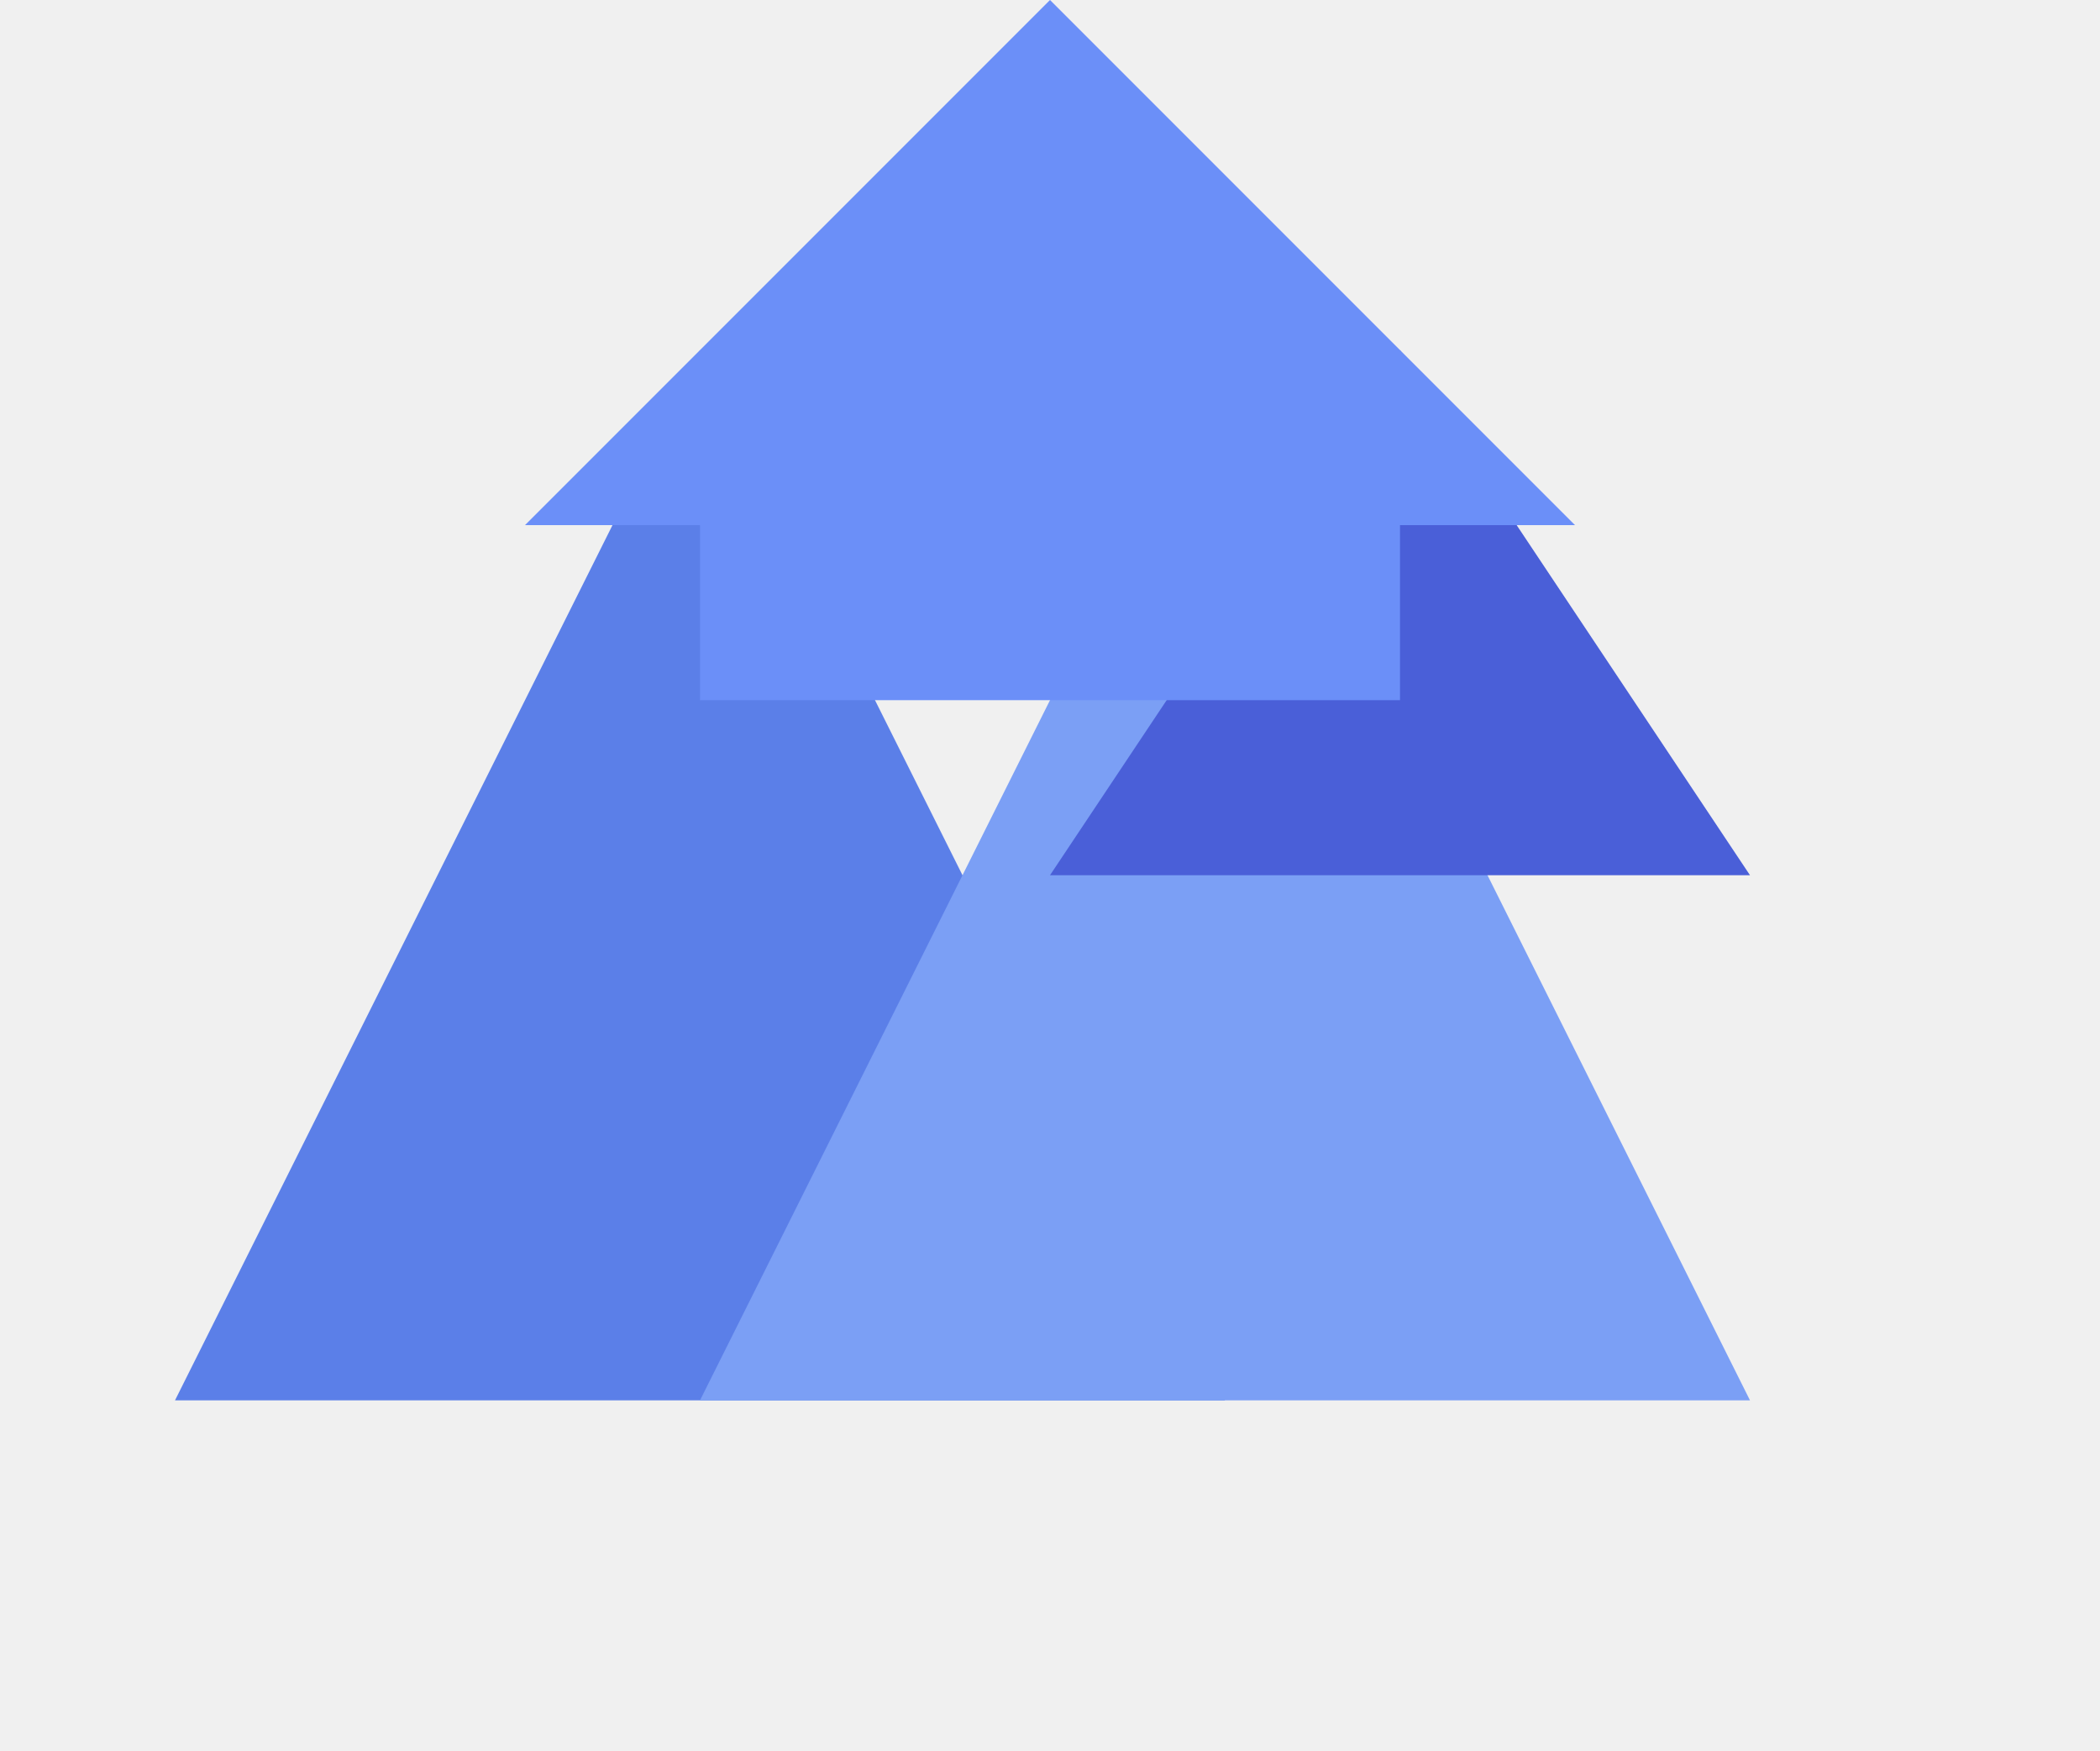
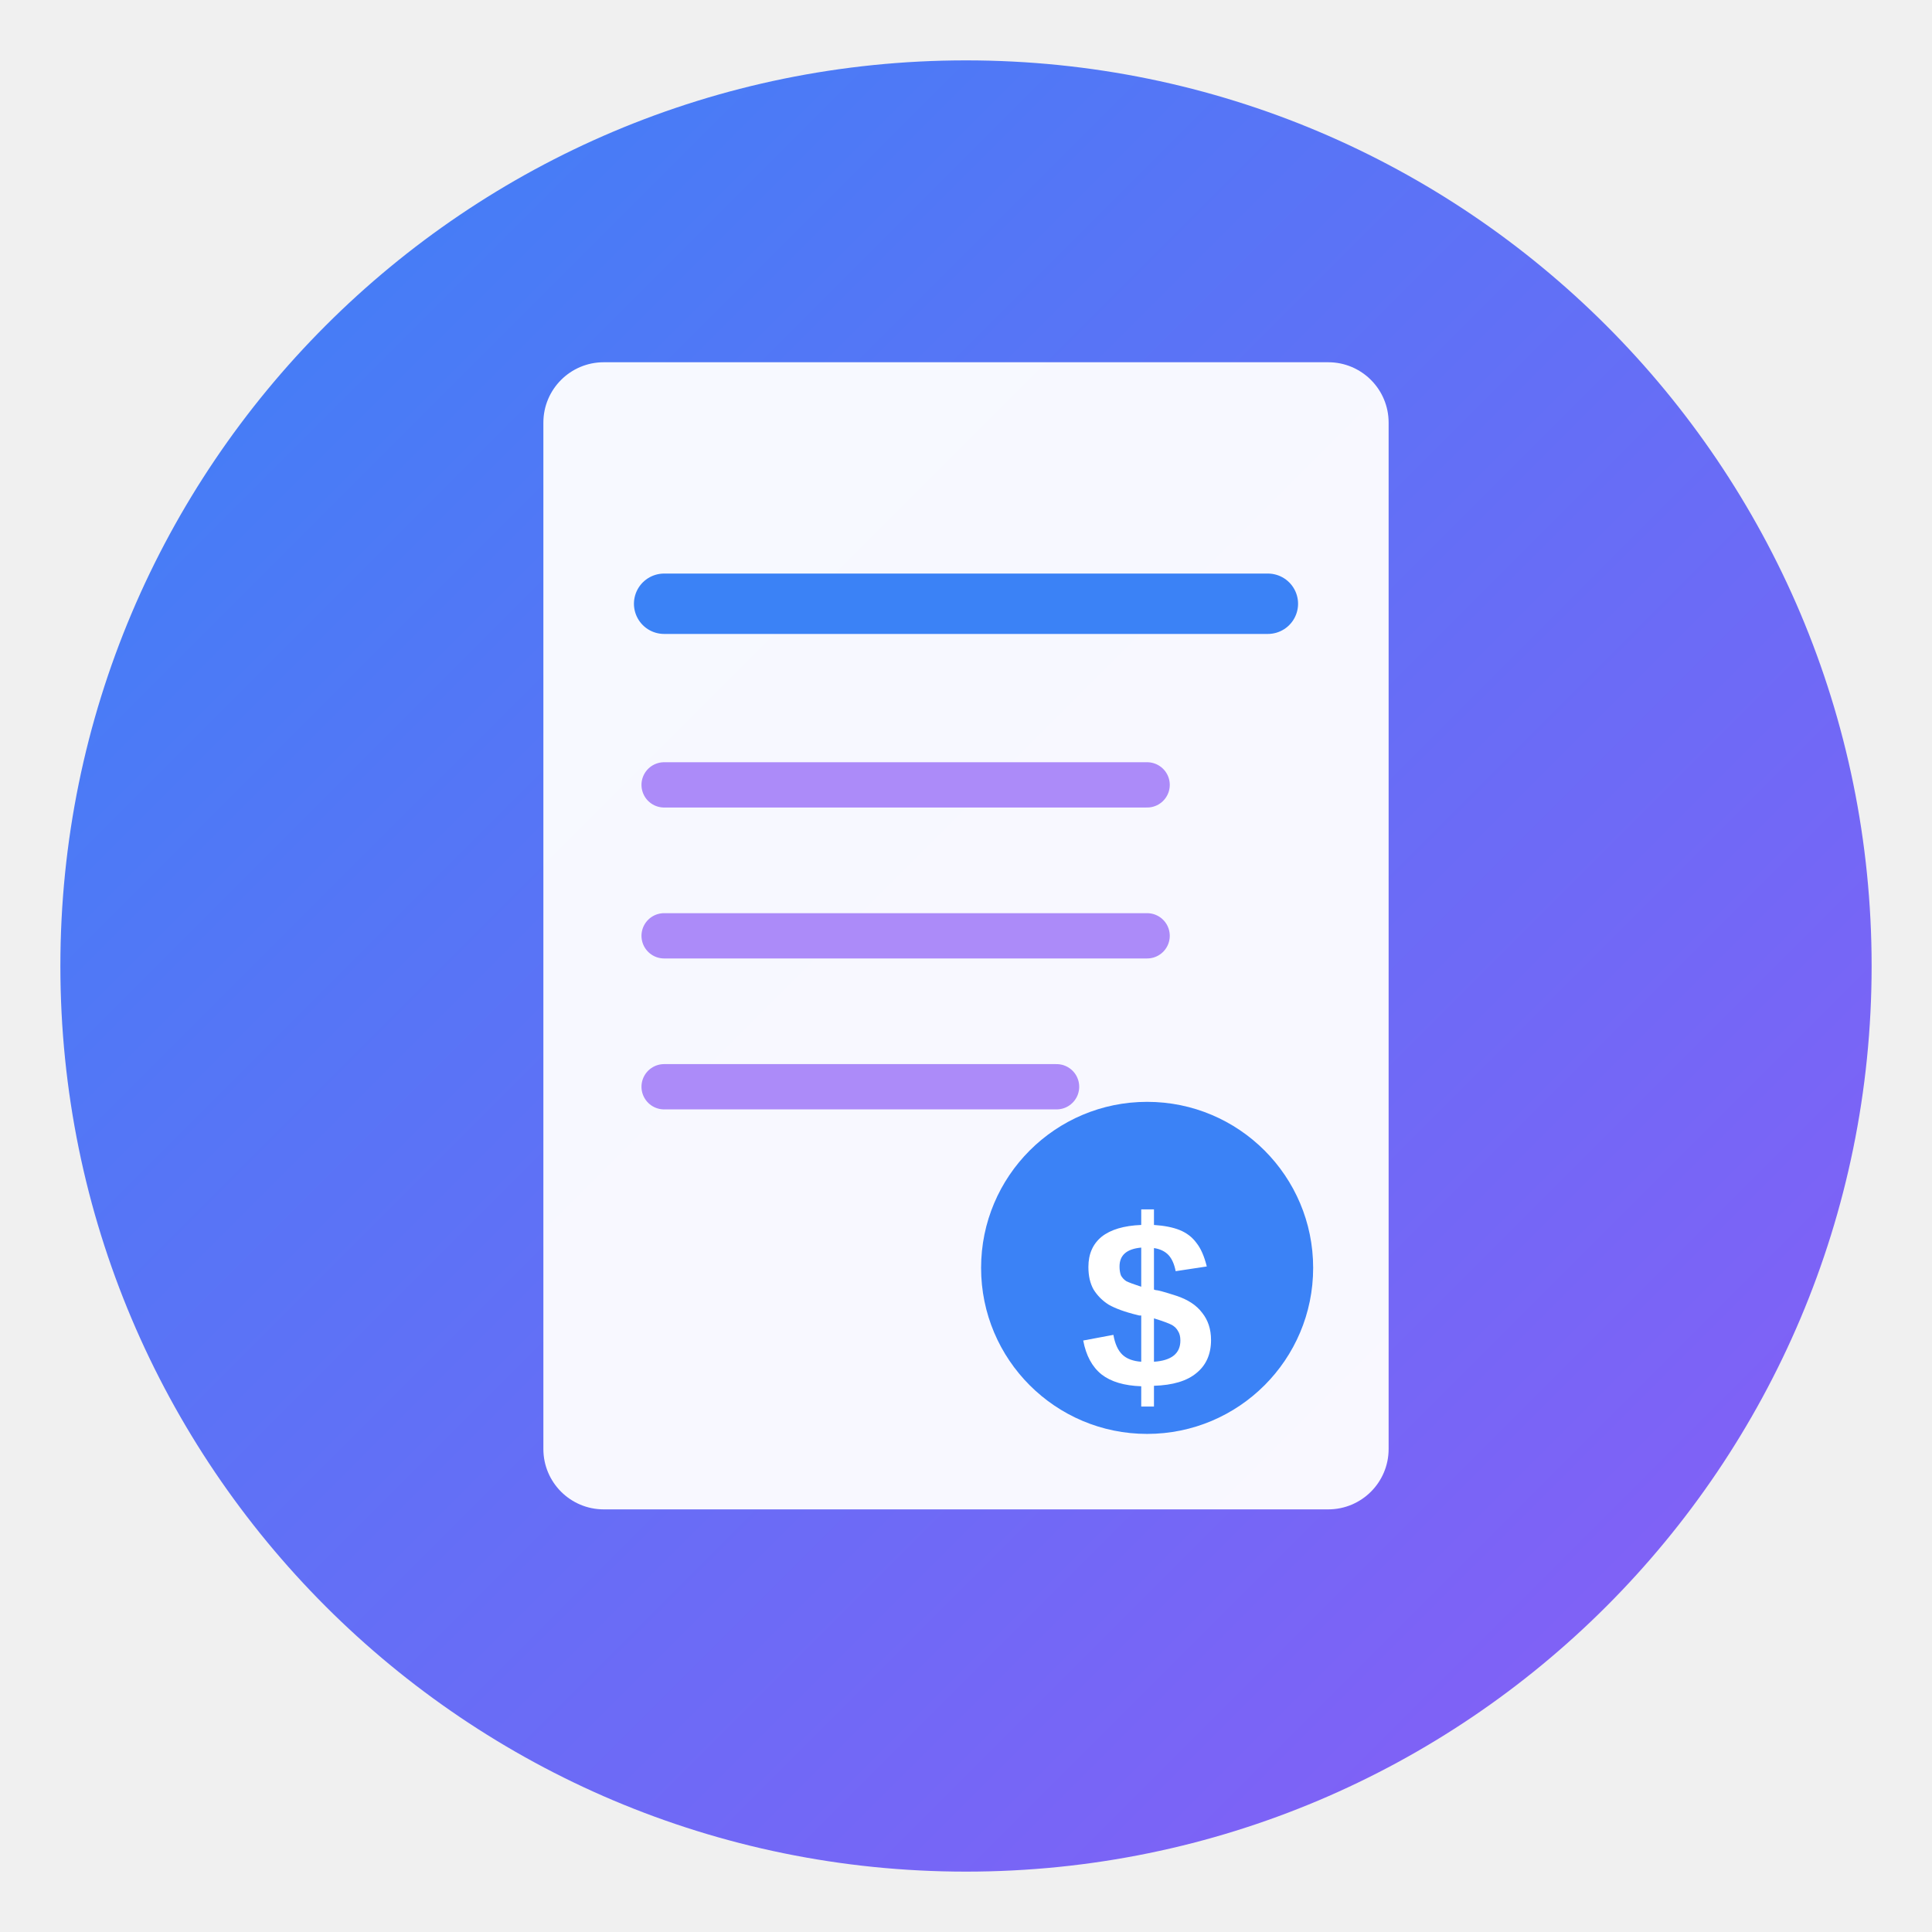
- <svg xmlns="http://www.w3.org/2000/svg" viewBox="0 0 60 50">
-   <g>
-     <path d="M 5 40 L 20 10 L 35 40 Z" fill="#5B7FE8" />
-     <path d="M 20 40 L 35 10 L 50 40 Z" fill="#7B9FF5" />
-     <path d="M 30 25 L 40 10 L 50 25 Z" fill="#4A5FD8" />
-     <path d="M 15 15 L 30 0 L 45 15 L 40 15 L 40 20 L 20 20 L 20 15 Z" fill="#6B8FF8" />
-   </g>
+ <svg xmlns="http://www.w3.org/2000/svg" viewBox="0 0 64 64">
+   <defs>
+     <linearGradient id="invoiceGrad" x1="0%" y1="0%" x2="100%" y2="100%">
+       <stop offset="0%" style="stop-color:#3B82F6;stop-opacity:1" />
+       <stop offset="100%" style="stop-color:#8B5CF6;stop-opacity:1" />
+     </linearGradient>
+   </defs>
+   <circle cx="32" cy="32" r="30" fill="url(#invoiceGrad)" />
+   <rect x="18" y="12" width="28" height="38" rx="2" fill="white" opacity="0.95" />
+   <line x1="22" y1="20" x2="42" y2="20" stroke="#3B82F6" stroke-width="2" stroke-linecap="round" />
+   <line x1="22" y1="26" x2="38" y2="26" stroke="#8B5CF6" stroke-width="1.5" stroke-linecap="round" opacity="0.7" />
+   <line x1="22" y1="31" x2="38" y2="31" stroke="#8B5CF6" stroke-width="1.5" stroke-linecap="round" opacity="0.7" />
+   <line x1="22" y1="36" x2="35" y2="36" stroke="#8B5CF6" stroke-width="1.5" stroke-linecap="round" opacity="0.7" />
+   <circle cx="38" cy="42" r="5.5" fill="#3B82F6" />
+   <text x="38" y="46" font-family="Arial, sans-serif" font-size="8" font-weight="bold" fill="white" text-anchor="middle">$</text>
</svg>
